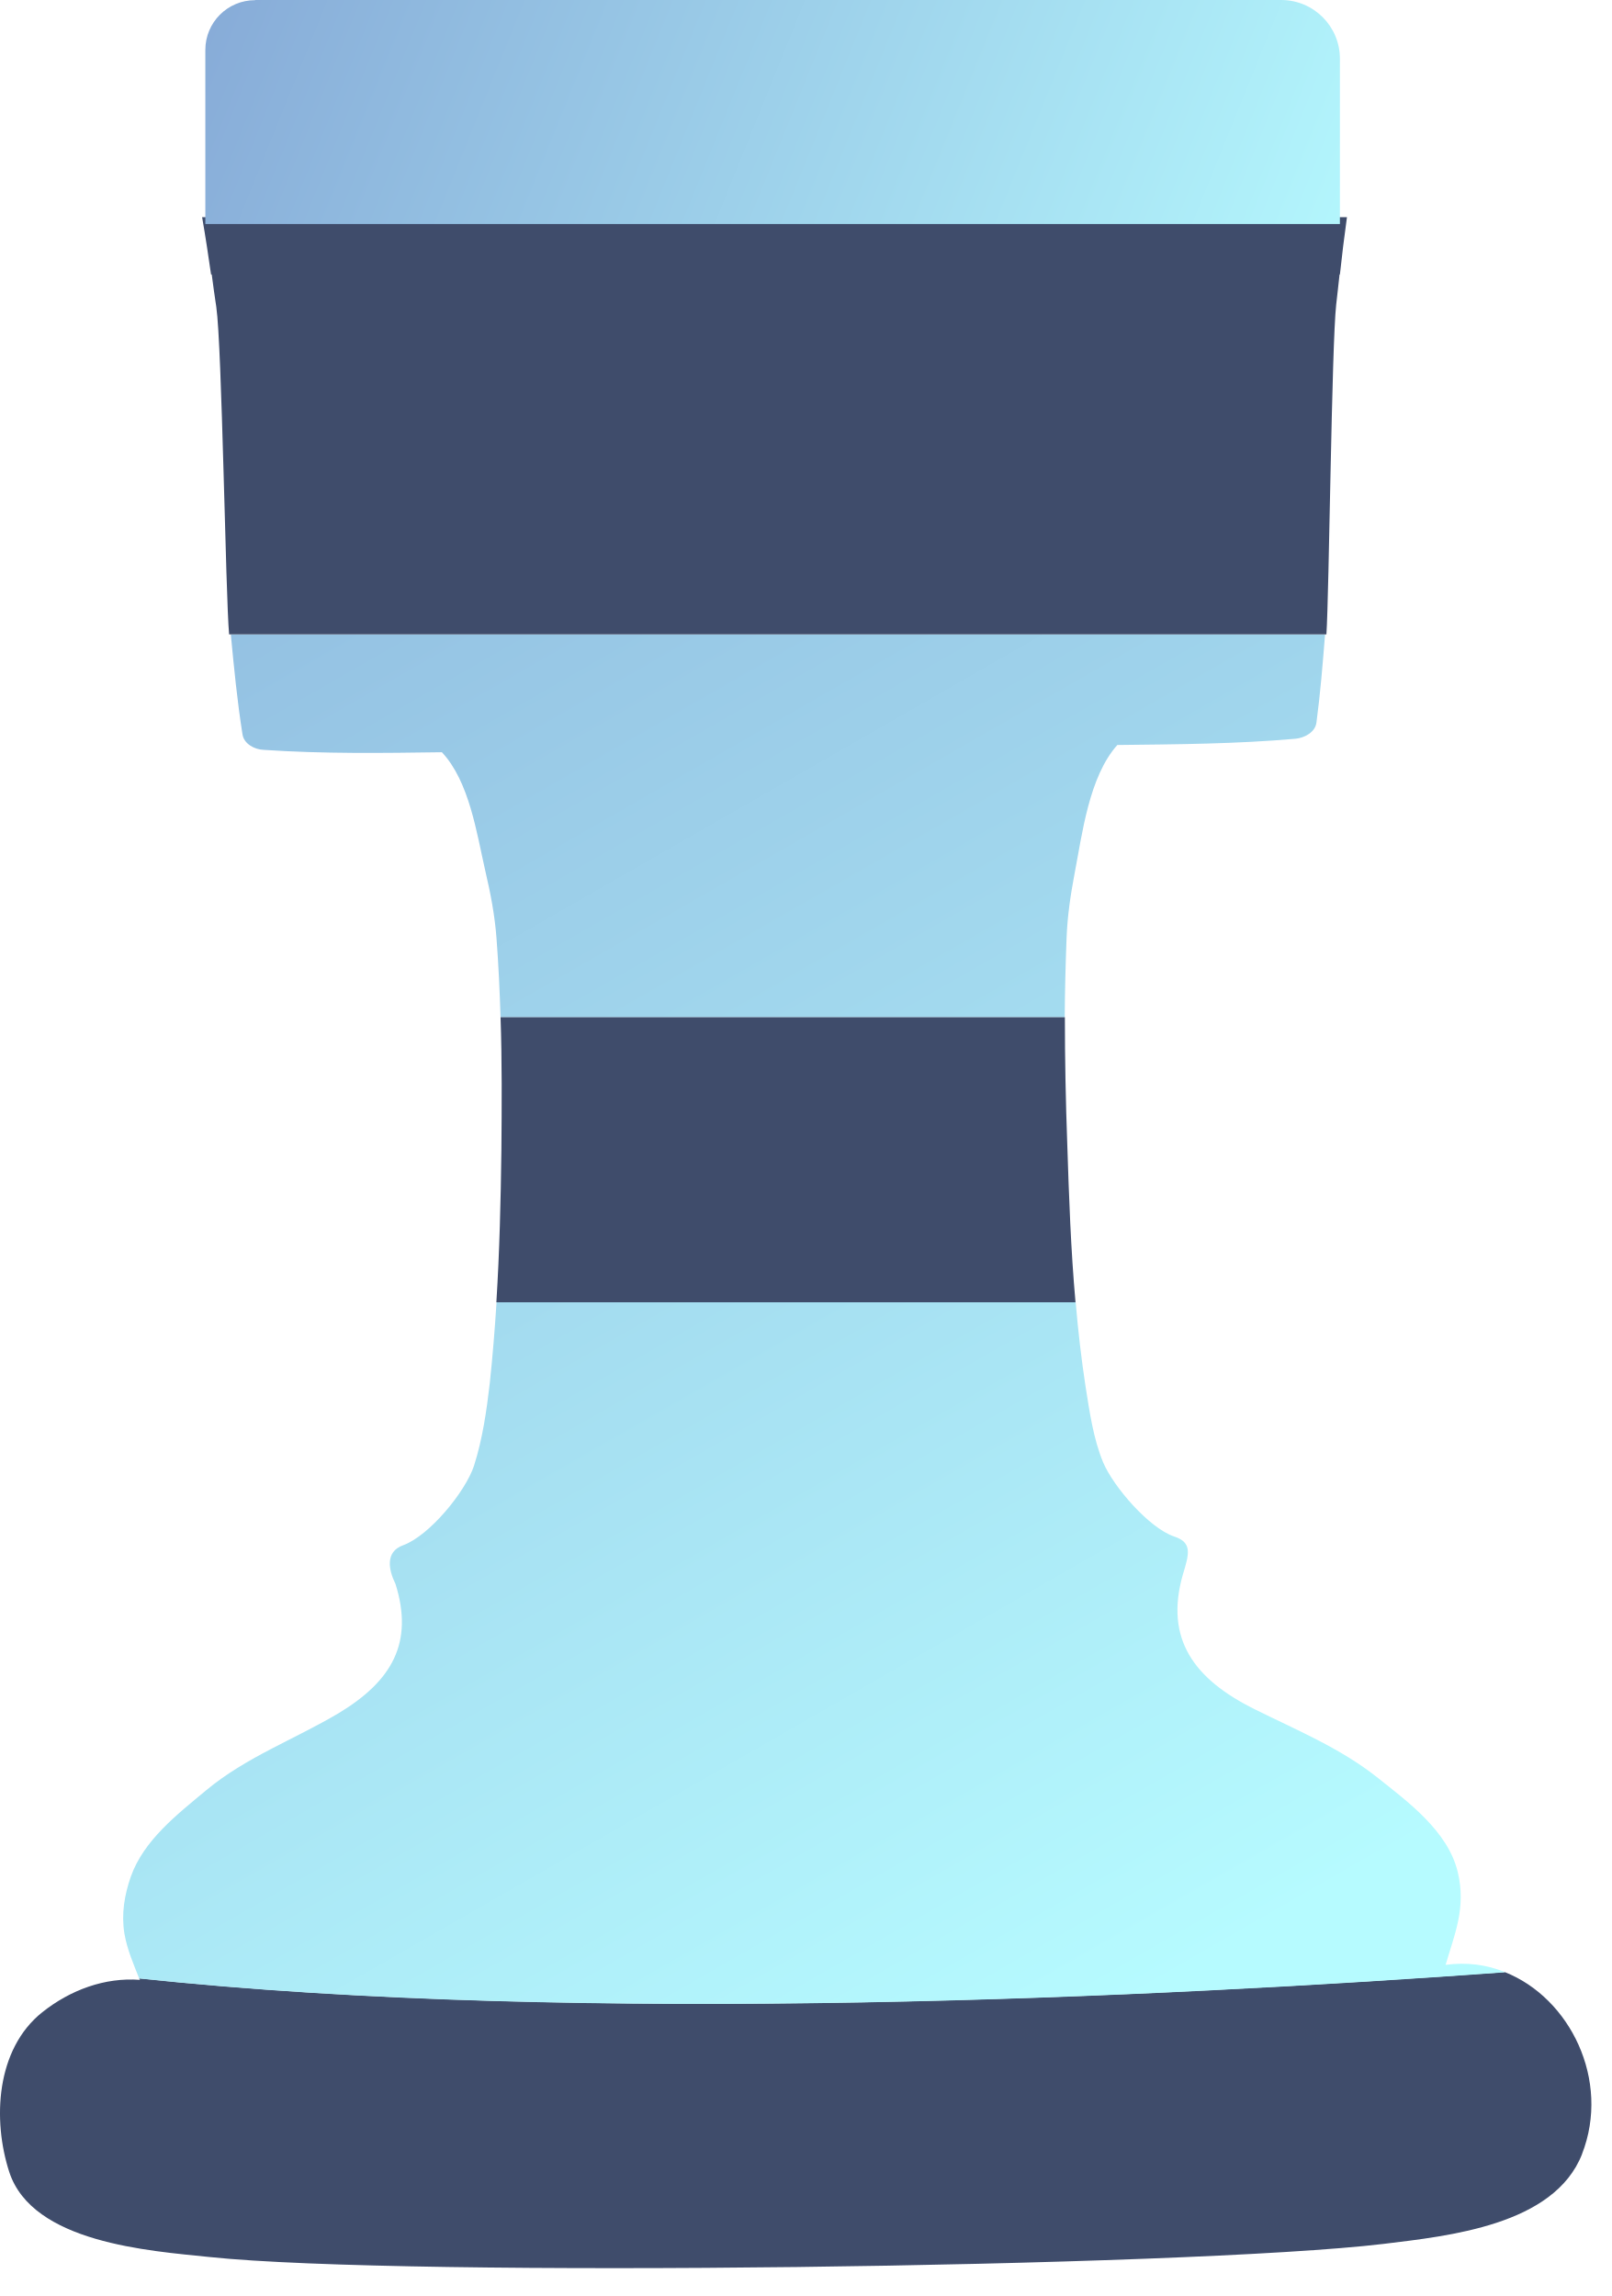
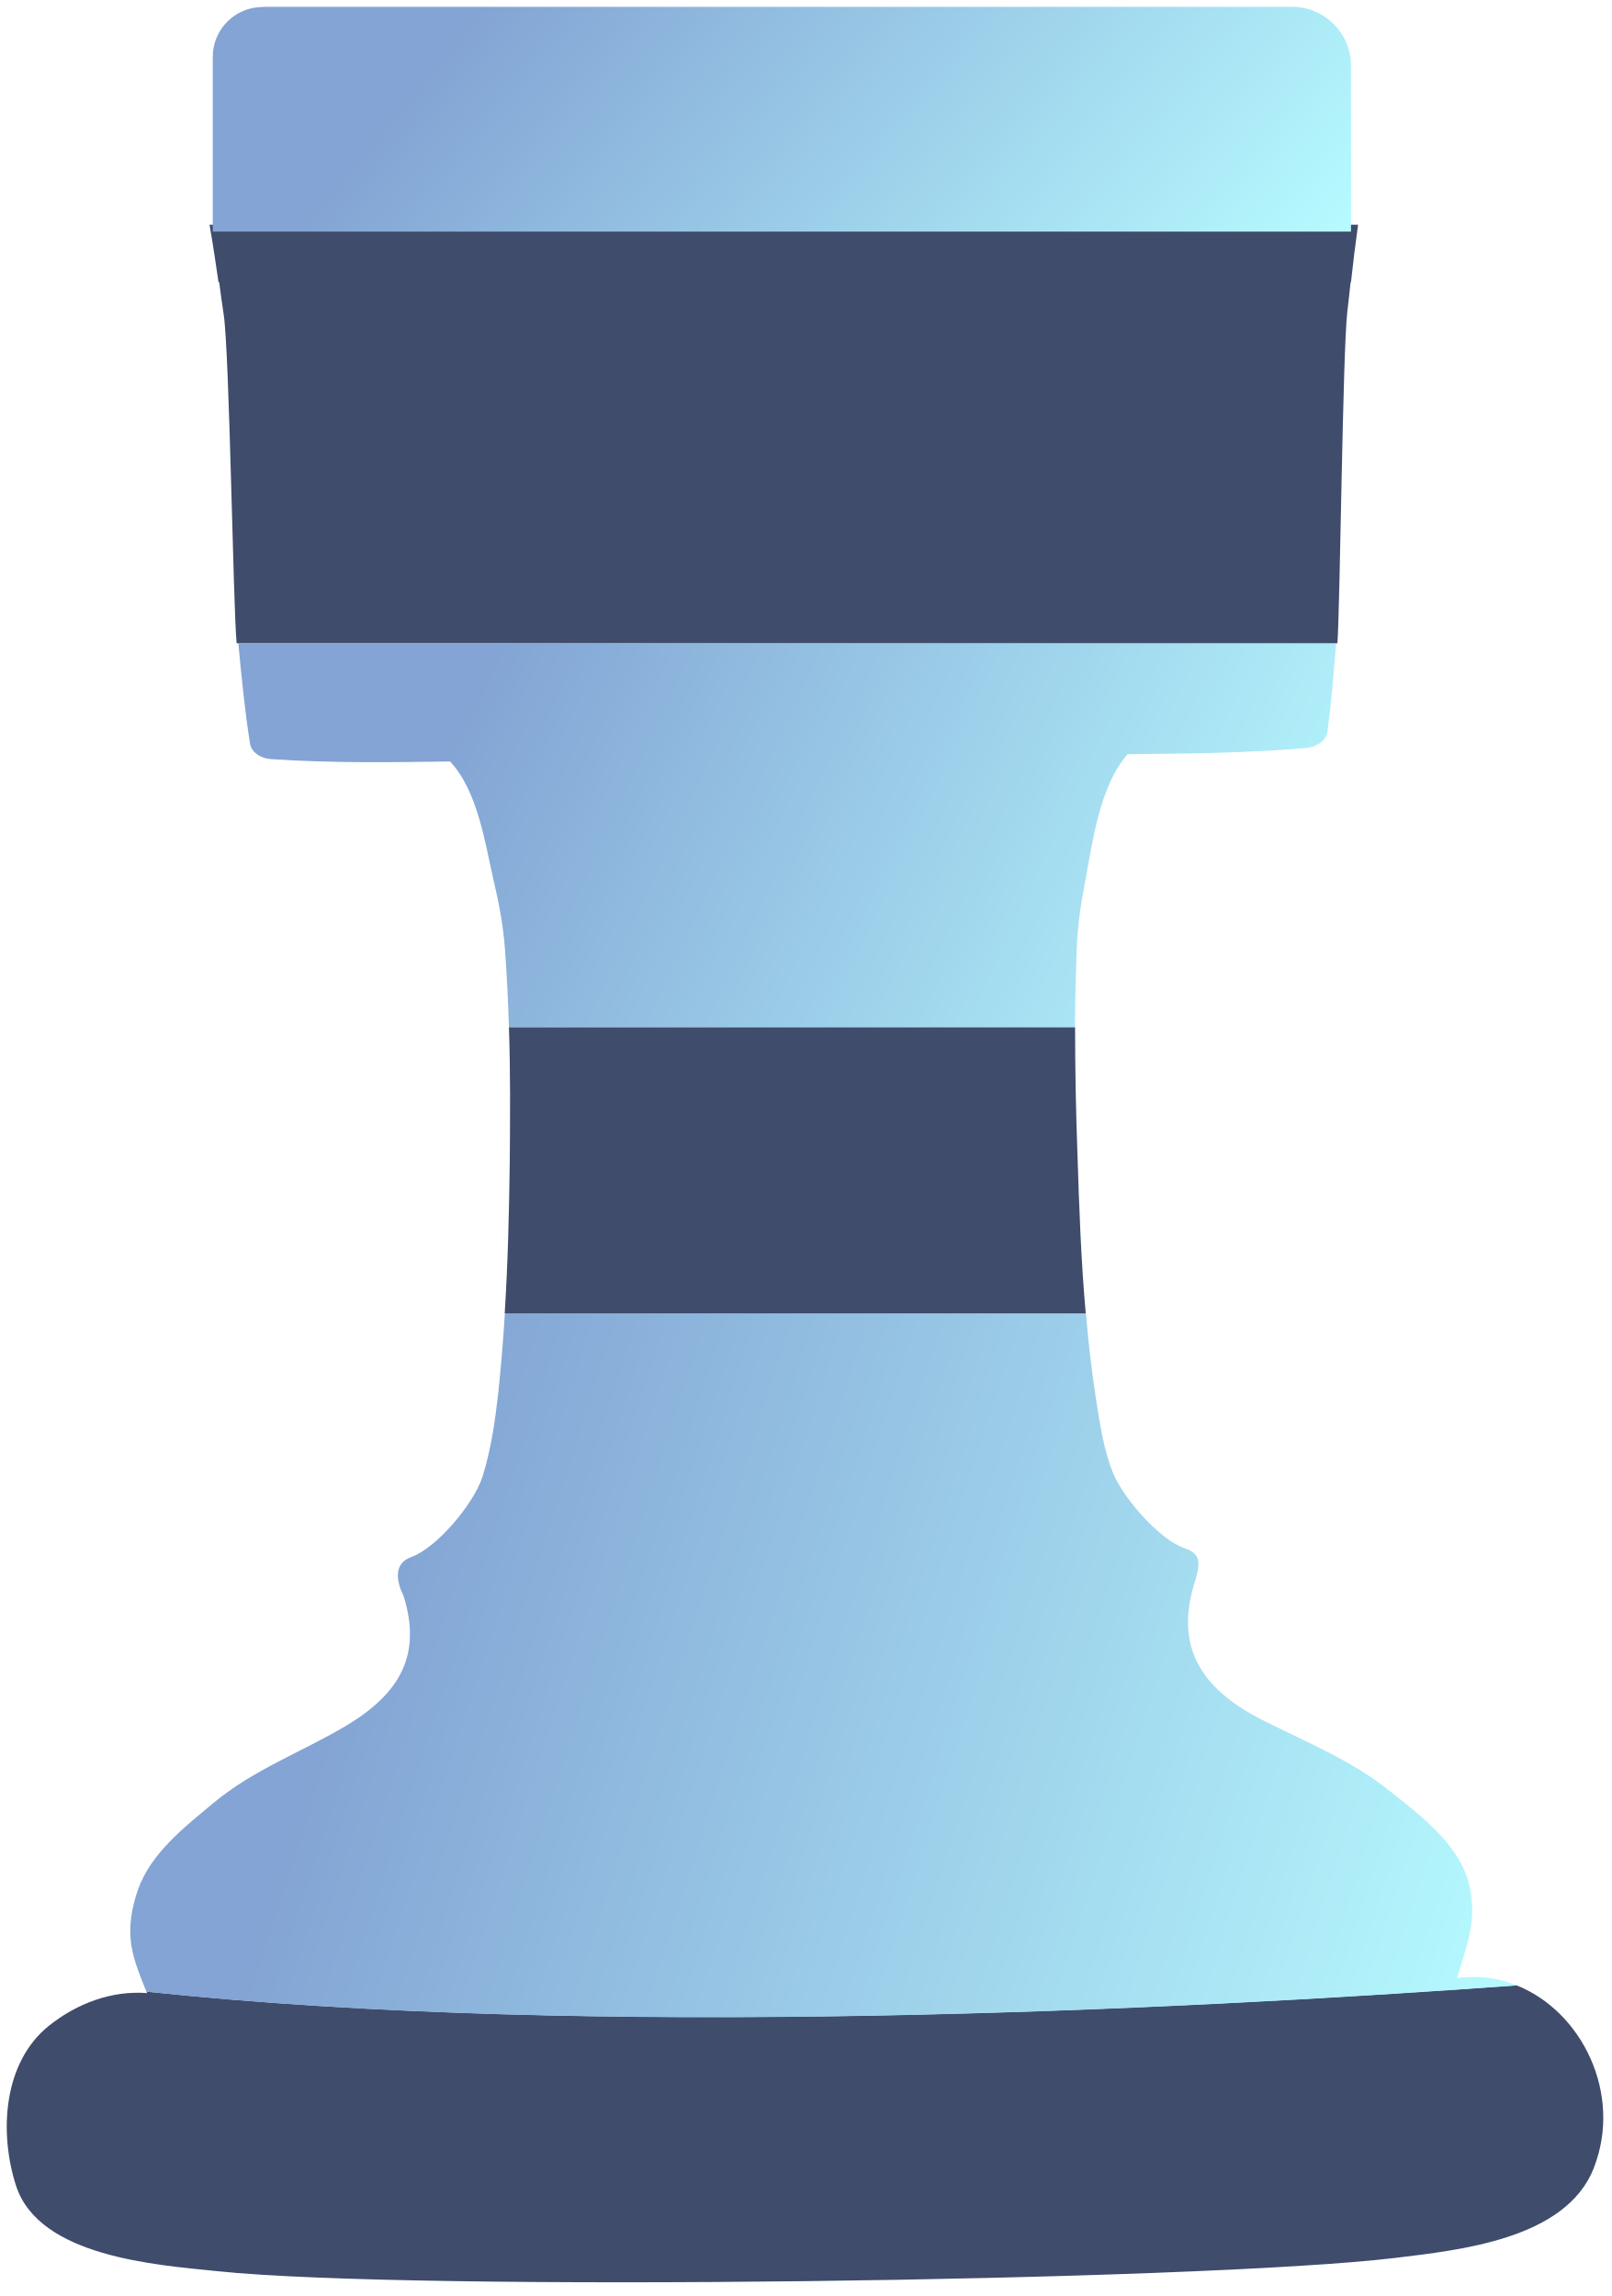
- <svg xmlns="http://www.w3.org/2000/svg" width="40" height="57" viewBox="0 0 40 57" fill="none">
-   <path d="M39.27 53.479C38.575 55.246 35.955 55.509 34.348 55.706C29.48 56.288 10.077 56.547 5.197 56.032C3.712 55.878 0.803 55.685 0.229 53.919C-0.189 52.626 -0.101 50.872 1.05 49.955C1.745 49.403 2.603 49.085 3.473 49.152C3.469 49.144 3.465 49.127 3.456 49.114C14.522 50.29 28.886 49.575 37.353 48.959C38.968 49.596 39.985 51.642 39.27 53.475V53.479Z" fill="#3F4C6B" />
-   <path d="M5.725 15.753H32.891C32.833 16.486 32.774 17.214 32.678 17.934C32.649 18.181 32.377 18.319 32.159 18.34C30.686 18.47 29.212 18.478 27.735 18.495C27.032 19.282 26.864 20.7 26.672 21.697C26.572 22.228 26.496 22.739 26.475 23.287C26.45 23.944 26.433 24.597 26.429 25.254H12.425C12.404 24.601 12.375 23.952 12.325 23.299C12.283 22.726 12.178 22.182 12.044 21.609C11.831 20.679 11.651 19.403 10.969 18.675C9.491 18.696 8.022 18.716 6.545 18.616C6.323 18.608 6.051 18.47 6.018 18.223C5.888 17.402 5.808 16.574 5.729 15.745L5.725 15.753Z" fill="url(#paint0_linear_14_1246)" />
-   <path d="M37.353 48.964C28.89 49.579 14.522 50.294 3.456 49.118C3.31 48.75 3.155 48.394 3.088 48.001C3.009 47.52 3.088 47.047 3.247 46.59C3.569 45.682 4.402 45.042 5.114 44.448C6.11 43.619 7.298 43.188 8.399 42.535C9.743 41.727 10.27 40.773 9.818 39.325C9.646 38.977 9.554 38.525 10.006 38.362C10.655 38.128 11.555 37.035 11.768 36.383C11.978 35.721 12.078 35.027 12.158 34.336C12.229 33.666 12.283 33.001 12.325 32.331H26.701C26.76 33.03 26.84 33.721 26.944 34.407C27.045 35.039 27.137 35.713 27.384 36.307C27.639 36.91 28.522 37.935 29.146 38.145C29.602 38.295 29.518 38.576 29.359 39.099C28.907 40.693 29.644 41.69 31.146 42.434C32.188 42.953 33.26 43.393 34.176 44.117C34.942 44.728 35.938 45.452 36.185 46.473C36.399 47.369 36.102 48.026 35.884 48.779C36.407 48.708 36.905 48.775 37.357 48.959L37.353 48.964Z" fill="url(#paint1_linear_14_1246)" />
-   <path d="M12.446 28.552C12.455 27.455 12.463 26.351 12.425 25.254H26.433C26.433 26.3 26.454 27.351 26.492 28.393C26.534 29.703 26.58 31.021 26.697 32.331H12.321C12.4 31.072 12.43 29.812 12.446 28.556V28.552Z" fill="#3F4C6B" />
-   <path d="M33.435 5.391C33.368 5.872 33.31 6.349 33.26 6.814H33.251C33.226 7.069 33.193 7.32 33.168 7.559C33.055 8.559 32.992 14.745 32.925 15.749H5.687C5.599 14.766 5.511 8.601 5.369 7.621C5.331 7.362 5.29 7.09 5.256 6.814H5.239C5.172 6.349 5.101 5.872 5.017 5.391H33.435Z" fill="#3F4C6B" />
-   <path d="M6.332 0H31.803C32.607 0 33.26 0.653 33.26 1.456V5.562H5.097V1.239C5.097 0.557 5.649 0.004 6.332 0.004V0Z" fill="url(#paint2_linear_14_1246)" />
+ <svg xmlns="http://www.w3.org/2000/svg" width="87" height="124" viewBox="0 0 87 124" fill="none">
+   <path d="M86.069 117.085C84.553 120.94 78.835 121.515 75.328 121.945C64.704 123.214 22.358 123.781 11.708 122.657C8.465 122.319 2.117 121.899 0.866 118.044C-0.048 115.222 0.144 111.395 2.656 109.394C4.172 108.189 6.045 107.494 7.945 107.641C7.936 107.622 7.926 107.586 7.908 107.558C32.059 110.125 63.407 108.563 81.886 107.22C85.412 108.609 87.631 113.075 86.069 117.076V117.085Z" fill="#3F4C6B" />
+   <path d="M12.859 34.75H72.149C72.021 36.348 71.893 37.938 71.683 39.509C71.619 40.048 71.025 40.349 70.55 40.395C67.335 40.678 64.12 40.696 60.895 40.733C59.361 42.45 58.996 45.546 58.575 47.72C58.356 48.88 58.192 49.995 58.146 51.191C58.091 52.625 58.055 54.05 58.046 55.484H27.483C27.437 54.059 27.373 52.644 27.264 51.219C27.172 49.967 26.944 48.78 26.651 47.529C26.186 45.501 25.793 42.715 24.304 41.126C21.08 41.171 17.874 41.217 14.649 40.998C14.165 40.979 13.571 40.678 13.498 40.139C13.215 38.349 13.042 36.54 12.868 34.732L12.859 34.75Z" fill="url(#paint0_linear_14_918)" />
+   <path d="M81.886 107.23C63.417 108.572 32.059 110.134 7.908 107.568C7.589 106.764 7.251 105.987 7.104 105.129C6.931 104.078 7.104 103.046 7.452 102.05C8.155 100.068 9.973 98.671 11.525 97.374C13.699 95.565 16.293 94.624 18.696 93.2C21.628 91.437 22.779 89.354 21.792 86.194C21.418 85.435 21.217 84.449 22.203 84.093C23.619 83.581 25.583 81.197 26.049 79.772C26.505 78.329 26.725 76.813 26.898 75.306C27.053 73.844 27.172 72.392 27.264 70.93H58.639C58.767 72.456 58.941 73.963 59.169 75.461C59.388 76.84 59.589 78.311 60.128 79.608C60.685 80.923 62.613 83.161 63.974 83.618C64.969 83.947 64.787 84.558 64.44 85.7C63.453 89.18 65.061 91.354 68.34 92.98C70.614 94.113 72.953 95.072 74.953 96.652C76.625 97.986 78.799 99.566 79.338 101.795C79.803 103.749 79.155 105.183 78.68 106.828C79.822 106.672 80.909 106.819 81.895 107.22L81.886 107.23Z" fill="url(#paint1_linear_14_918)" />
+   <path d="M27.528 62.682C27.547 60.289 27.565 57.878 27.483 55.484H58.055C58.055 57.768 58.1 60.061 58.183 62.335C58.274 65.194 58.374 68.071 58.63 70.93H27.254C27.428 68.181 27.492 65.431 27.528 62.691V62.682Z" fill="#3F4C6B" />
+   <path d="M73.336 12.134C73.19 13.184 73.062 14.225 72.953 15.239H72.934C72.88 15.796 72.806 16.344 72.752 16.865C72.505 19.048 72.368 32.548 72.222 34.741H12.777C12.585 32.594 12.393 19.14 12.082 17.002C12 16.436 11.909 15.842 11.836 15.239H11.799C11.653 14.225 11.498 13.184 11.315 12.134H73.336Z" fill="#3F4C6B" />
+   <path d="M14.183 0.369H69.774C71.528 0.369 72.953 1.794 72.953 3.547V12.508H11.489V3.072C11.489 1.584 12.694 0.378 14.183 0.378V0.369Z" fill="url(#paint2_linear_14_918)" />
  <defs>
-     <linearGradient id="paint0_linear_14_1246" x1="5.231" y1="-7.776" x2="35.771" y2="45.452" gradientUnits="userSpaceOnUse">
+     <linearGradient id="paint0_linear_14_918" x1="22.577" y1="43.639" x2="67.629" y2="64.664" gradientUnits="userSpaceOnUse">
      <stop stop-color="#83A4D4" />
      <stop offset="1" stop-color="#B6FBFF" />
    </linearGradient>
-     <linearGradient id="paint1_linear_14_1246" x1="-7.743" y1="-0.331" x2="22.797" y2="52.898" gradientUnits="userSpaceOnUse">
+     <linearGradient id="paint1_linear_14_918" x1="19.306" y1="87.247" x2="82.081" y2="107.44" gradientUnits="userSpaceOnUse">
      <stop stop-color="#83A4D4" />
      <stop offset="1" stop-color="#B6FBFF" />
    </linearGradient>
-     <linearGradient id="paint2_linear_14_1246" x1="3.544" y1="-3.302" x2="34.101" y2="9.049" gradientUnits="userSpaceOnUse">
+     <linearGradient id="paint2_linear_14_918" x1="21.563" y1="5.579" x2="55.336" y2="33.512" gradientUnits="userSpaceOnUse">
      <stop stop-color="#83A4D4" />
      <stop offset="1" stop-color="#B6FBFF" />
    </linearGradient>
  </defs>
</svg>
